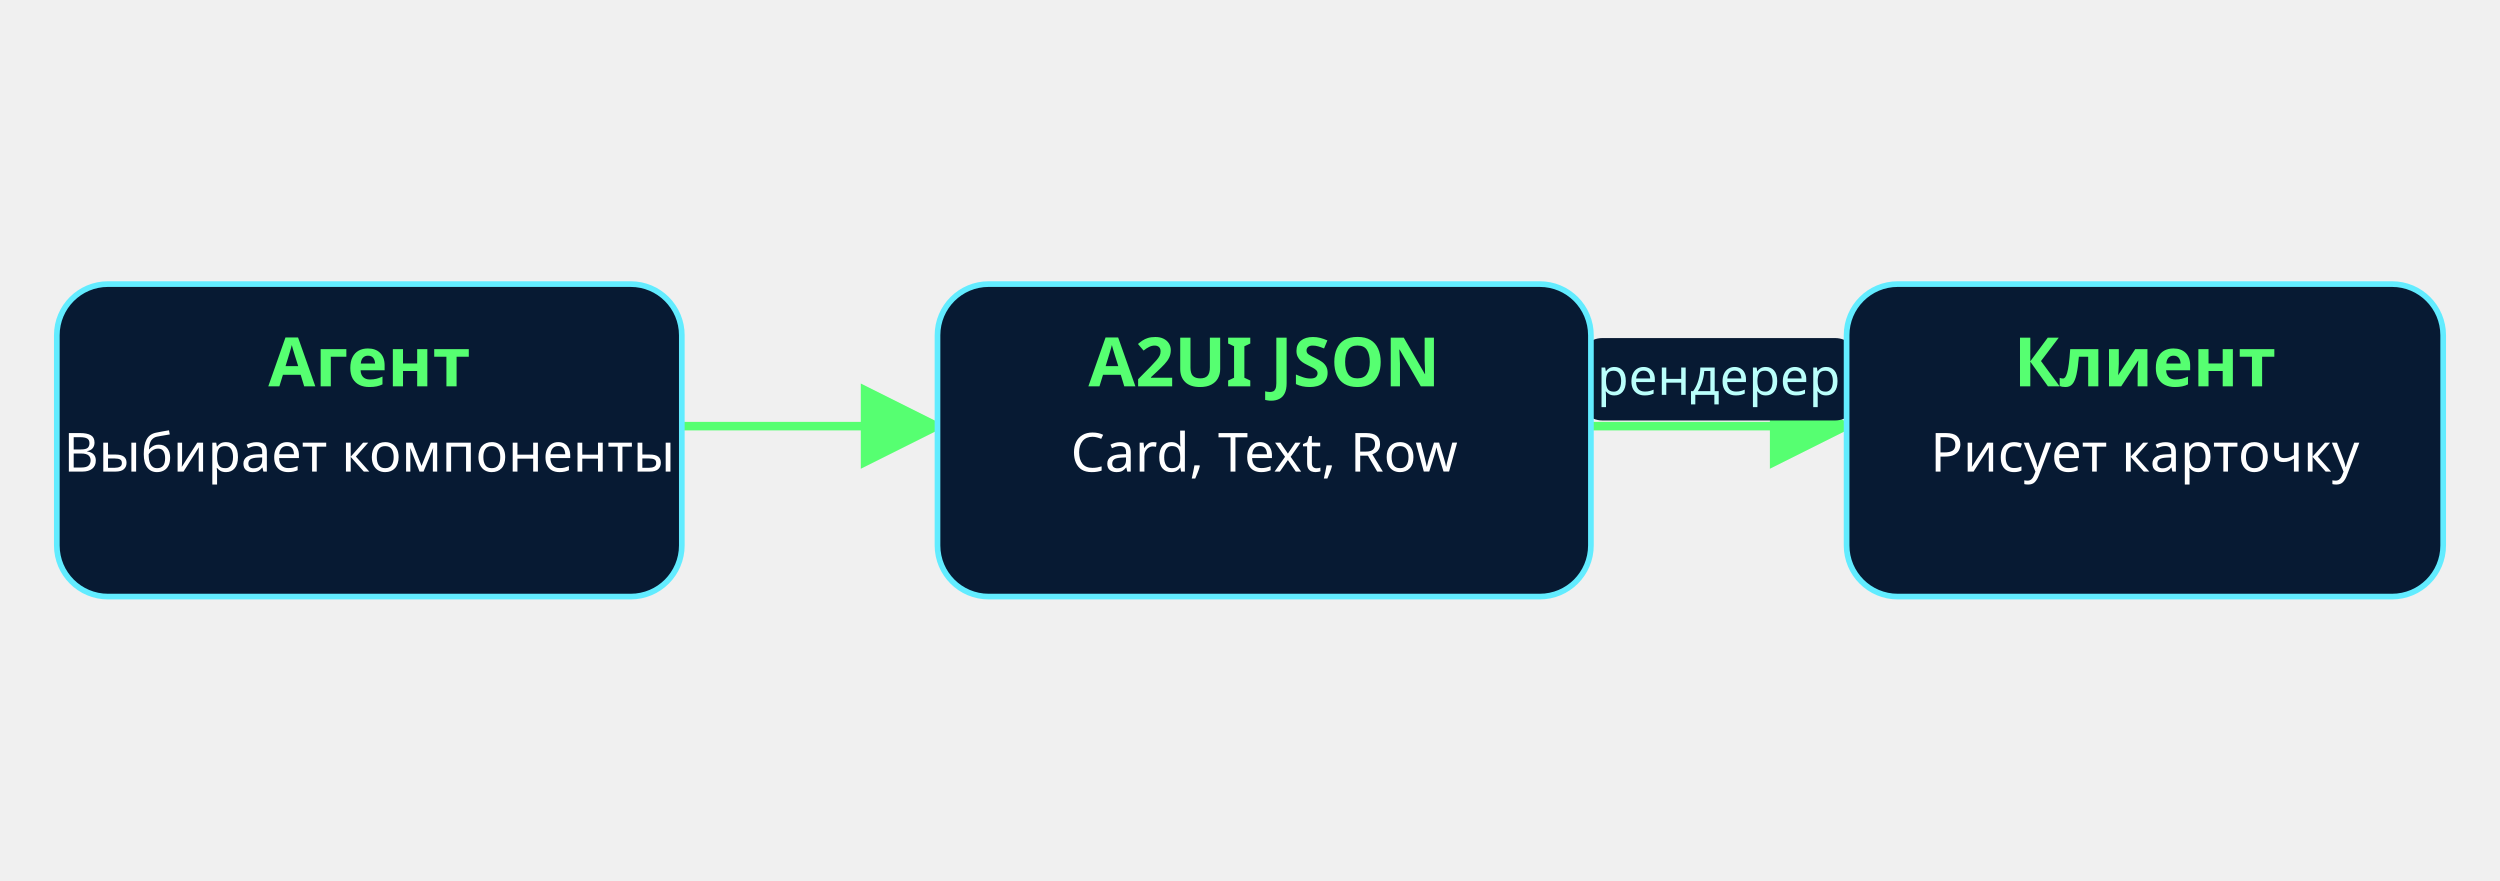
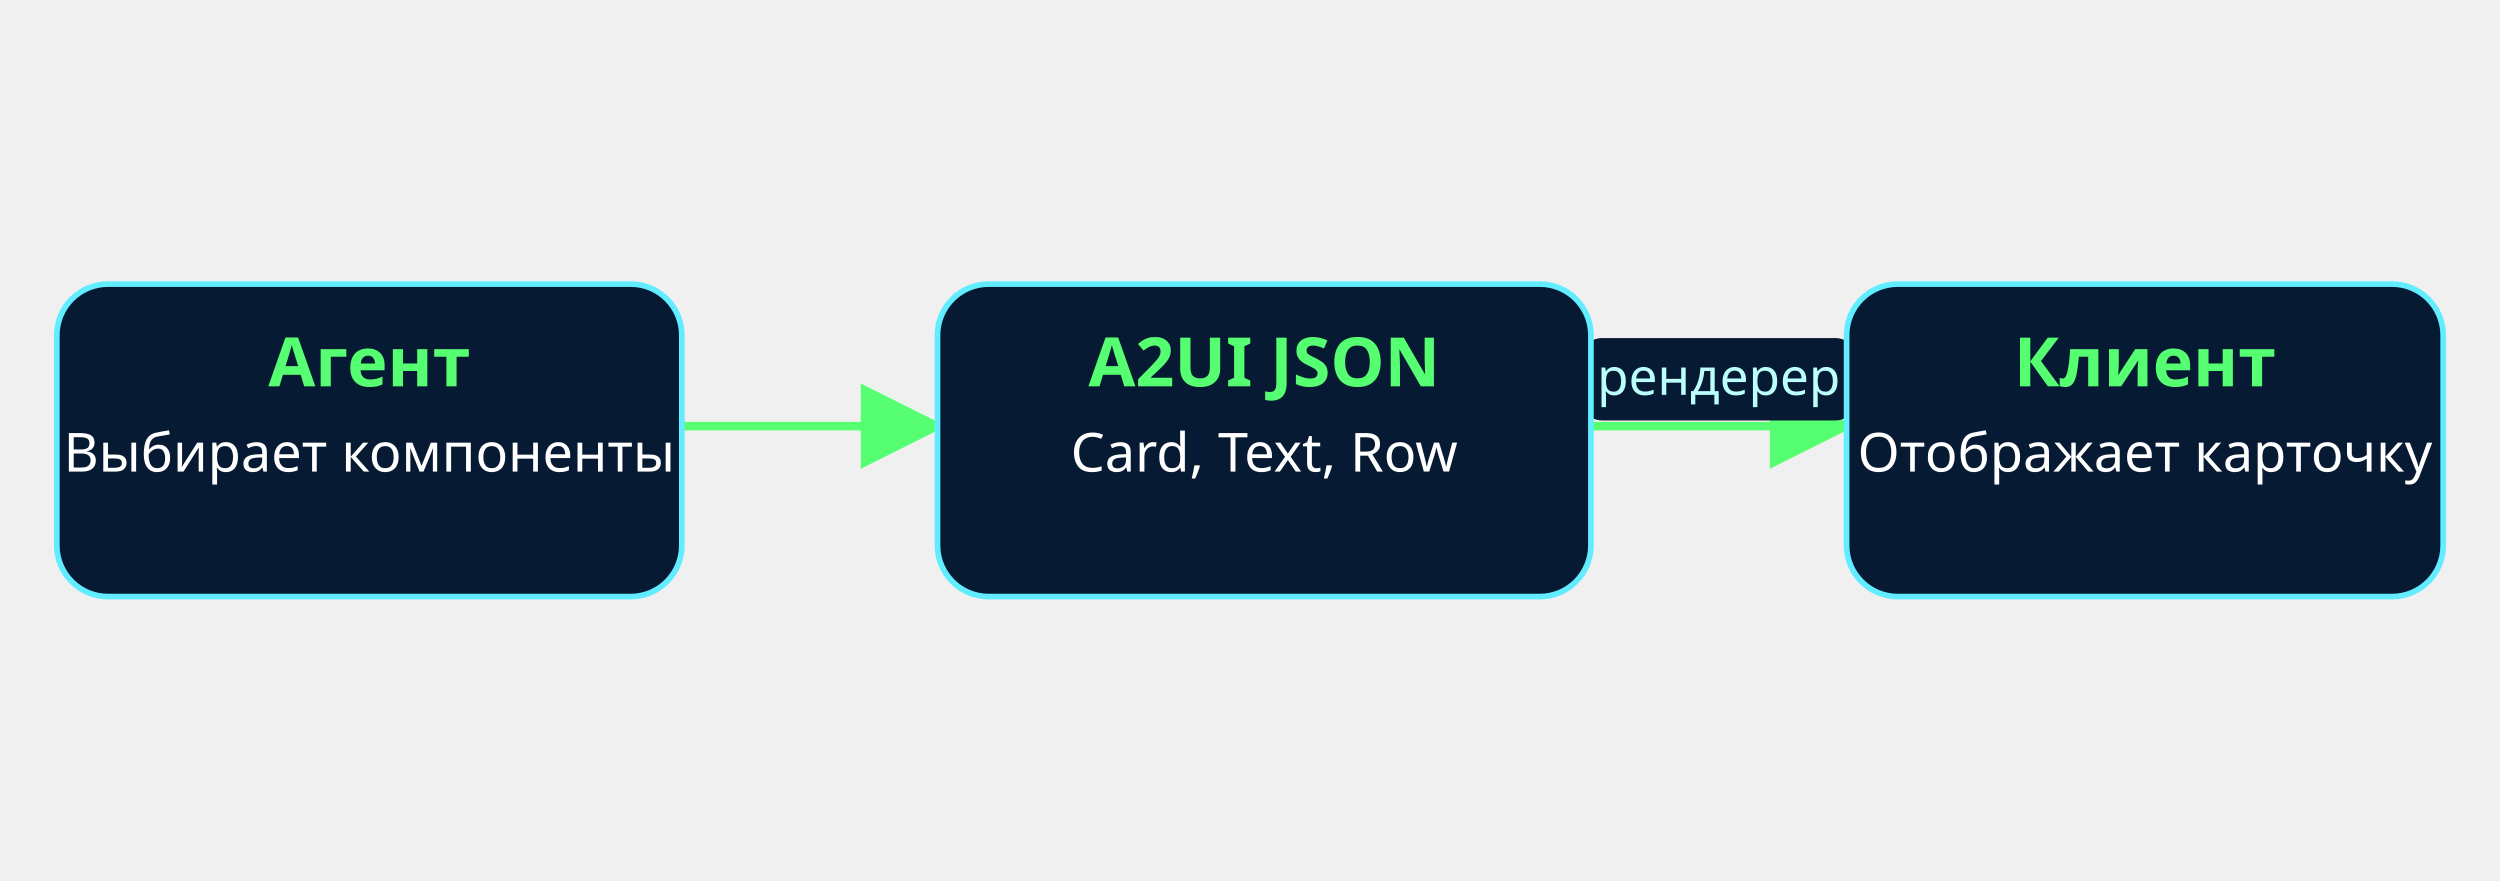
<svg xmlns="http://www.w3.org/2000/svg" width="880" height="310" viewBox="0 0 880 310">
  <defs>
    <marker id="a" markerWidth="10" markerHeight="10" refX="9" refY="5" orient="auto">
      <path d="M0,0 L10,5 L0,10" fill="#56ff71" />
    </marker>
  </defs>
  <path d="M240,150 L330,150" stroke="#56ff71" stroke-width="3" fill="none" marker-end="url(#a)" />
  <path d="M560,150 L650,150" stroke="#56ff71" stroke-width="3" fill="none" marker-end="url(#a)" />
  <rect x="556.0" y="119.0" width="98" height="29" rx="8" fill="#071a33" />
  <text x="605.0" y="139.0" fill="#bafffb" font-family="sans-serif" font-size="18" text-anchor="middle">рендерер</text>
  <rect x="20" y="100" width="220" height="110" rx="18" fill="#071a33" stroke="#62ecff" stroke-width="2" />
  <text x="130.0" y="136" text-anchor="middle" fill="#56ff71" font-family="sans-serif" font-size="24" font-weight="600">Агент</text>
  <text x="130.0" y="166" text-anchor="middle" fill="white" font-family="sans-serif" font-size="19">Выбирает компоненты</text>
  <rect x="330" y="100" width="230" height="110" rx="18" fill="#071a33" stroke="#62ecff" stroke-width="2" />
  <text x="445.0" y="136" text-anchor="middle" fill="#56ff71" font-family="sans-serif" font-size="24" font-weight="600">A2UI JSON</text>
  <text x="445.0" y="166" text-anchor="middle" fill="white" font-family="sans-serif" font-size="19">Card, Text, Row</text>
  <rect x="650" y="100" width="210" height="110" rx="18" fill="#071a33" stroke="#62ecff" stroke-width="2" />
  <text x="755.0" y="136" text-anchor="middle" fill="#56ff71" font-family="sans-serif" font-size="24" font-weight="600">Клиент</text>
-   <text x="755.0" y="166" text-anchor="middle" fill="white" font-family="sans-serif" font-size="19">Рисует карточку</text>
+   <text x="755.0" y="166" text-anchor="middle" fill="white" font-family="sans-serif" font-size="19">Отображает карточку</text>
</svg>
